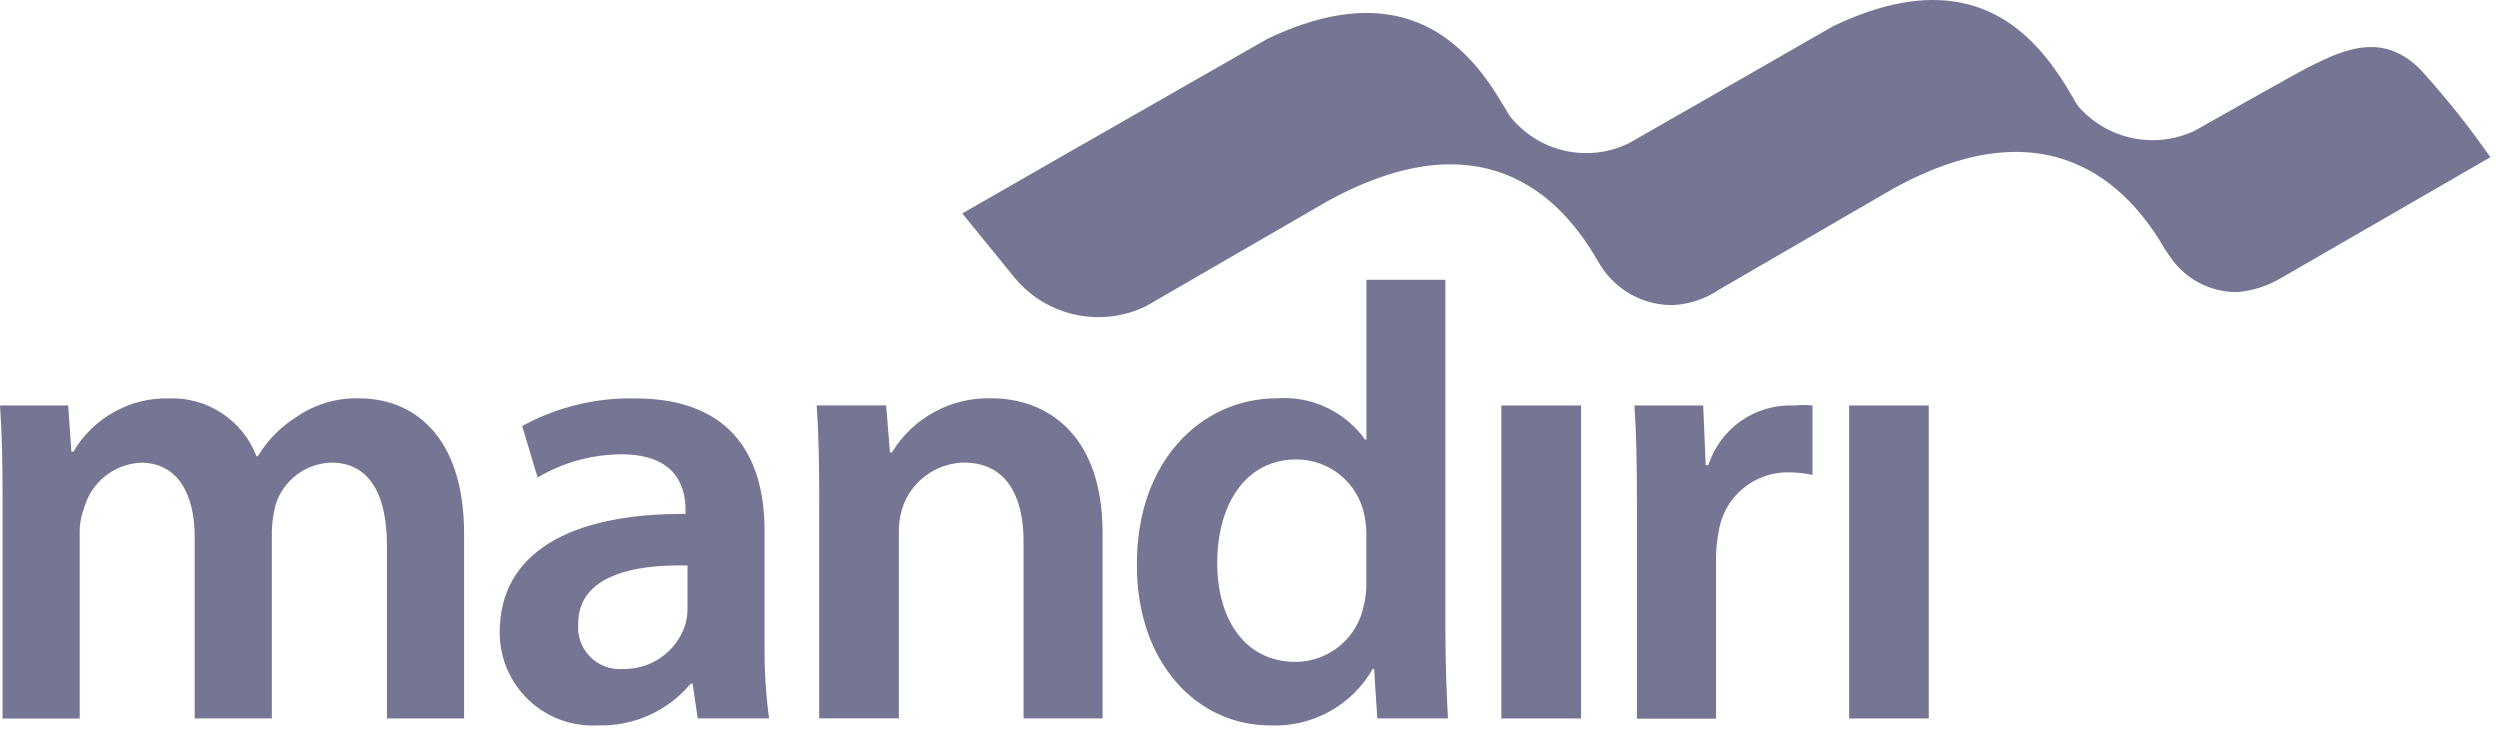
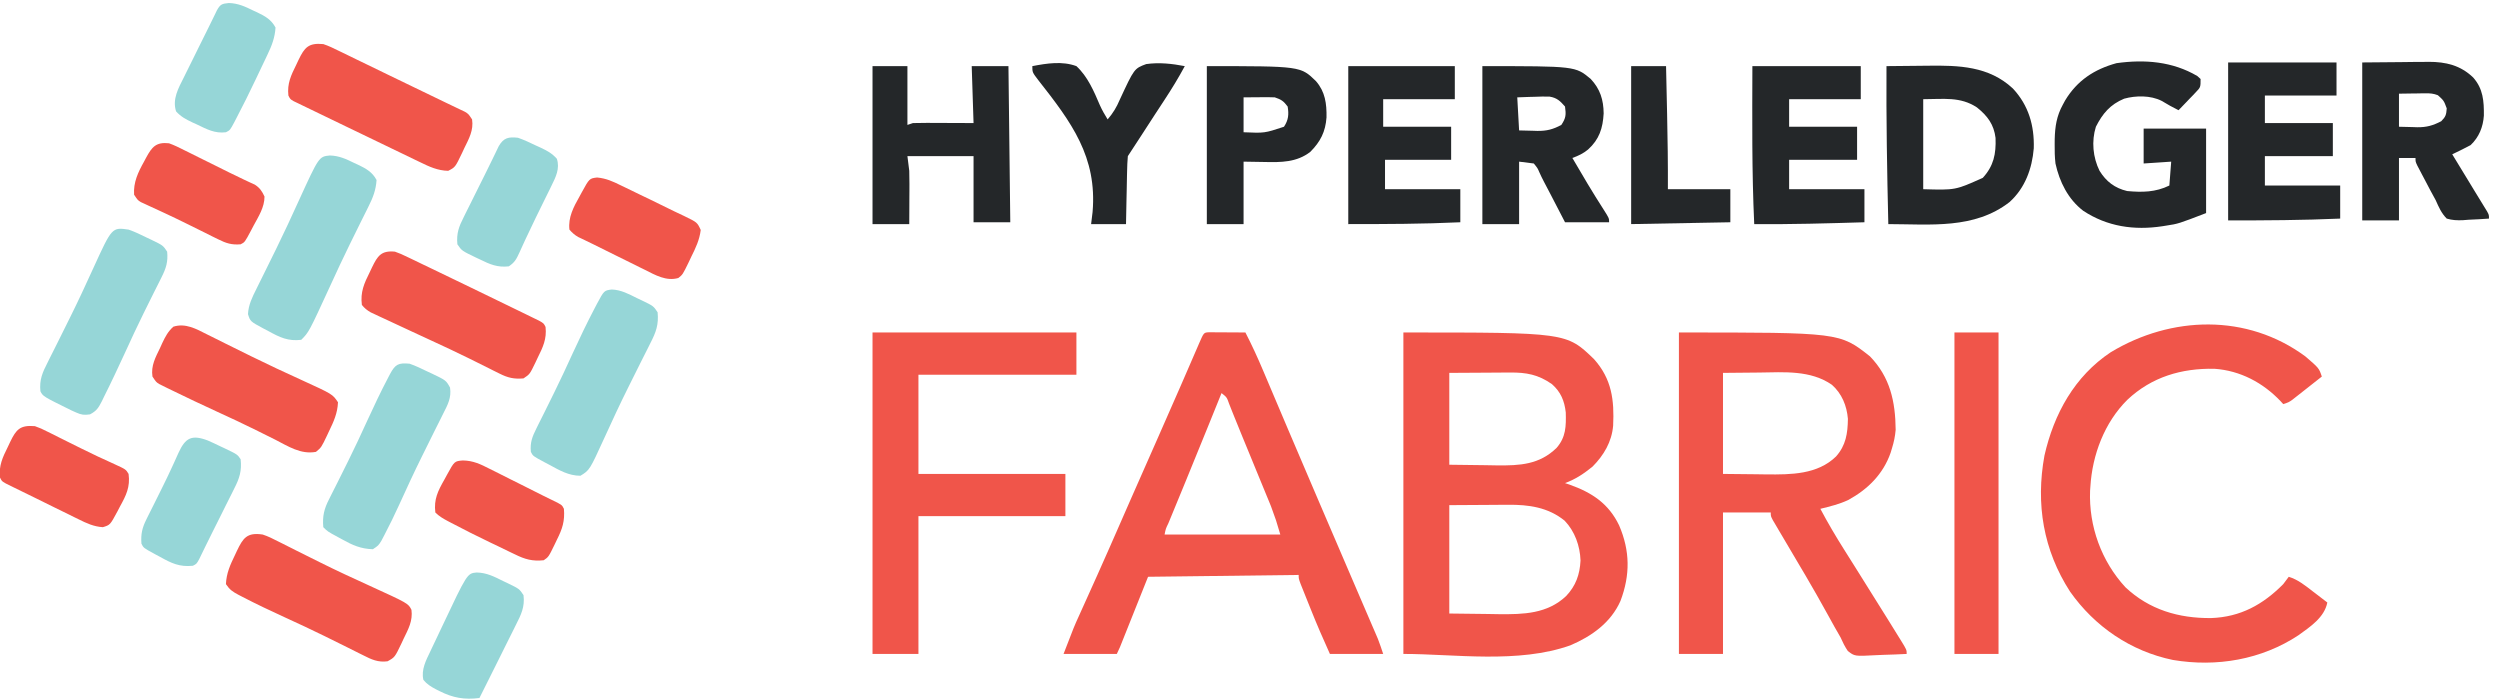
- <svg xmlns="http://www.w3.org/2000/svg" width="108" height="32" viewBox="0 0 108 32" fill="none">
-   <path d="M0.111 21.541C0.111 19.984 0.084 18.681 0 17.516H2.945L3.085 19.516H3.167C3.591 18.794 4.201 18.199 4.934 17.793C5.667 17.387 6.495 17.185 7.332 17.209C8.139 17.187 8.933 17.415 9.604 17.863C10.276 18.311 10.792 18.956 11.081 19.709H11.138C11.552 19.022 12.122 18.442 12.802 18.016C13.599 17.461 14.553 17.178 15.524 17.209C17.774 17.209 20.049 18.736 20.049 23.07V31.037H16.716V23.567C16.716 21.319 15.938 19.984 14.3 19.984C13.765 20.003 13.248 20.186 12.821 20.509C12.393 20.831 12.075 21.278 11.911 21.788C11.811 22.159 11.755 22.54 11.744 22.924V31.034H8.411V23.205C8.411 21.321 7.665 19.988 6.081 19.988C5.522 20.015 4.985 20.218 4.546 20.566C4.108 20.915 3.79 21.392 3.637 21.931C3.502 22.285 3.436 22.662 3.443 23.041V31.041H0.111V21.541ZM33.031 27.788C33.015 28.874 33.079 29.96 33.224 31.036H30.141L29.92 29.536H29.836C29.349 30.119 28.736 30.584 28.043 30.896C27.35 31.208 26.596 31.358 25.836 31.336C25.288 31.368 24.74 31.288 24.225 31.1C23.71 30.912 23.238 30.62 22.84 30.243C22.442 29.866 22.125 29.411 21.91 28.907C21.694 28.403 21.584 27.86 21.587 27.311C21.587 23.893 24.611 22.174 29.612 22.201V21.988C29.612 21.098 29.25 19.627 26.861 19.627C25.581 19.63 24.326 19.975 23.224 20.627L22.558 18.405C24.054 17.585 25.739 17.174 27.444 17.211C31.777 17.211 33.028 19.963 33.028 22.903V27.788H33.031ZM29.698 24.429C27.281 24.372 24.978 24.9 24.978 26.955C24.956 27.216 24.991 27.479 25.081 27.725C25.171 27.971 25.314 28.194 25.499 28.379C25.684 28.564 25.907 28.707 26.153 28.797C26.399 28.887 26.662 28.922 26.923 28.9C27.507 28.91 28.079 28.736 28.558 28.401C29.037 28.067 29.398 27.59 29.589 27.038C29.664 26.795 29.701 26.543 29.7 26.289V24.431L29.698 24.429ZM35.39 21.538C35.39 19.981 35.362 18.678 35.281 17.513H38.281L38.447 19.543H38.531C38.978 18.809 39.611 18.206 40.366 17.796C41.121 17.385 41.972 17.182 42.831 17.206C45.192 17.206 47.631 18.733 47.631 23.012V31.034H44.218V23.403C44.218 21.46 43.495 19.983 41.635 19.983C41.038 19.997 40.459 20.197 39.981 20.556C39.504 20.914 39.15 21.413 38.969 21.983C38.864 22.341 38.817 22.715 38.831 23.088V31.031H35.388V21.541L35.39 21.538ZM62.441 12.083V27.234C62.441 28.622 62.498 30.125 62.552 31.034H59.5L59.36 28.898H59.303C58.861 29.67 58.215 30.305 57.437 30.736C56.659 31.166 55.778 31.375 54.889 31.34C51.667 31.34 49.114 28.592 49.114 24.429C49.084 19.902 51.914 17.206 55.167 17.206C55.901 17.153 56.635 17.289 57.301 17.601C57.967 17.913 58.542 18.39 58.971 18.988H59.029V12.088H62.442L62.441 12.083ZM59.028 23.152C59.028 22.854 59 22.556 58.944 22.263C58.81 21.581 58.443 20.968 57.906 20.527C57.369 20.086 56.696 19.846 56.001 19.848C53.808 19.848 52.584 21.793 52.584 24.319C52.584 26.788 53.807 28.594 55.974 28.594C56.667 28.59 57.337 28.348 57.872 27.907C58.407 27.467 58.774 26.856 58.911 26.177C58.994 25.85 59.032 25.514 59.025 25.177V23.152H59.028ZM64.857 31.038V17.515H68.303V31.038H64.857ZM70.716 21.876C70.716 20.044 70.69 18.737 70.607 17.517H73.578L73.687 20.097H73.8C74.049 19.321 74.546 18.648 75.214 18.182C75.883 17.716 76.686 17.482 77.5 17.517C77.766 17.489 78.034 17.489 78.3 17.517V20.517C77.972 20.444 77.636 20.407 77.3 20.406C76.563 20.387 75.844 20.64 75.28 21.116C74.717 21.591 74.348 22.258 74.243 22.988C74.176 23.337 74.139 23.691 74.133 24.046V31.046H70.716V21.876ZM79.882 31.038V17.515H83.323V31.038H79.882Z" fill="#757693" />
-   <path d="M104.757 3.214C103.057 1.269 101.24 2.15 99.799 2.865C99.193 3.165 94.82 5.643 94.82 5.643C93.991 6.037 93.057 6.153 92.157 5.973C91.257 5.792 90.439 5.326 89.826 4.643C89.756 4.557 89.693 4.466 89.637 4.37L89.466 4.07C89.178 3.571 88.857 3.092 88.507 2.635C88.294 2.358 88.064 2.095 87.817 1.847C86.178 0.192 83.558 -0.967 79.179 1.137C77.106 2.337 70.352 6.197 70.352 6.197C69.495 6.61 68.522 6.72 67.594 6.51C66.666 6.299 65.837 5.779 65.242 5.036C65.214 5.001 65.189 4.963 65.168 4.923L65.085 4.782L64.657 4.082C64.464 3.775 64.257 3.478 64.036 3.191C63.821 2.916 63.59 2.653 63.345 2.405C61.717 0.759 59.111 -0.395 54.77 1.668C52.145 3.168 46.04 6.657 46.04 6.657L41.57 9.22L43.882 12.059C44.559 12.849 45.479 13.392 46.498 13.603C47.517 13.814 48.577 13.681 49.512 13.225C49.512 13.225 57.319 8.704 57.35 8.69C64.025 5.027 67.318 8.527 68.775 10.86C68.826 10.933 68.866 11.012 68.912 11.083C68.931 11.111 68.942 11.137 68.958 11.165L69.122 11.435C69.453 11.976 69.919 12.421 70.474 12.727C71.029 13.033 71.654 13.189 72.288 13.18C72.989 13.141 73.667 12.913 74.25 12.521L81.804 8.139L81.82 8.132C88.579 4.424 91.928 8.153 93.359 10.486C93.47 10.685 93.592 10.876 93.726 11.06C94.045 11.544 94.48 11.94 94.991 12.212C95.502 12.484 96.073 12.624 96.652 12.619C97.314 12.562 97.956 12.357 98.528 12.019L107.584 6.792C106.715 5.544 105.771 4.351 104.757 3.218V3.214Z" fill="#757693" />
+ <svg xmlns="http://www.w3.org/2000/svg" version="1.1" width="1361" height="380">
+   <path d="M0 0 C88.762 0 88.762 0 103.805 14.535 C113.469 25.386 114.863 36.8 114.191 50.767 C113.442 59.527 109.117 66.848 103 73 C98.313 76.83 93.694 79.903 88 82 C88.834 82.28 89.668 82.559 90.527 82.848 C102.679 87.177 111.75 93.154 117.441 105 C123.412 118.88 123.544 131.971 118.191 146.141 C112.952 157.971 102.539 165.353 90.918 170.316 C62.447 180.428 27.717 175 0 175 C0 117.25 0 59.5 0 0 Z M25 22 C25 38.5 25 55 25 72 C31.538 72.082 38.076 72.165 44.812 72.25 C47.873 72.305 47.873 72.305 50.995 72.36 C63.383 72.49 74.057 71.948 83.406 62.828 C88.508 56.976 88.603 51.058 88.402 43.512 C87.679 37.195 85.689 32.373 80.875 28.125 C73.452 22.909 66.912 21.703 58.008 21.805 C57.169 21.807 56.329 21.809 55.465 21.811 C52.351 21.821 49.238 21.849 46.125 21.875 C39.154 21.916 32.182 21.957 25 22 Z M25 94 C25 113.47 25 132.94 25 153 C31.827 153.083 38.654 153.165 45.688 153.25 C48.877 153.305 48.877 153.305 52.132 153.36 C65.363 153.491 78.38 153.151 88.578 143.508 C93.888 137.915 96.061 131.783 96.438 124.125 C96.153 116.163 93.362 108.313 87.824 102.496 C78.883 95.163 68.116 93.672 56.934 93.805 C56.117 93.807 55.3 93.809 54.459 93.811 C51.452 93.821 48.445 93.849 45.438 93.875 C38.693 93.916 31.949 93.957 25 94 Z " fill="#F0554A" transform="translate(764,181)" />
+   <path d="M0 0 C87.545 0 87.545 0 104 13 C114.969 24.315 117.863 37.621 118 53 C117.704 56.497 117.045 59.654 116 63 C115.754 63.817 115.508 64.635 115.254 65.477 C111.205 77.102 102.838 85.396 92.188 91.188 C87.343 93.498 82.189 94.713 77 96 C81.029 103.589 85.345 110.927 89.938 118.188 C91.264 120.298 92.591 122.409 93.918 124.52 C94.593 125.59 95.267 126.661 95.962 127.764 C101.669 136.826 107.339 145.91 113 155 C113.569 155.913 114.138 156.825 114.724 157.766 C116.3 160.299 117.87 162.836 119.438 165.375 C119.904 166.124 120.371 166.874 120.853 167.646 C124 172.769 124 172.769 124 175 C119.838 175.224 115.679 175.386 111.512 175.494 C110.098 175.539 108.683 175.601 107.27 175.679 C95.66 176.305 95.66 176.305 91.938 173.378 C90.315 171.001 89.17 168.629 88 166 C86.914 164.076 85.814 162.16 84.703 160.25 C83.549 158.168 82.398 156.085 81.25 154 C77.235 146.771 73.215 139.552 69 132.438 C68.621 131.797 68.242 131.156 67.851 130.496 C67.041 129.128 66.23 127.761 65.419 126.394 C62.393 121.29 59.381 116.178 56.375 111.062 C55.746 110 55.117 108.938 54.469 107.844 C53.889 106.855 53.309 105.866 52.711 104.848 C52.188 103.961 51.665 103.074 51.126 102.16 C50 100 50 100 50 98 C41.42 98 32.84 98 24 98 C24 123.41 24 148.82 24 175 C16.08 175 8.16 175 0 175 C0 117.25 0 59.5 0 0 Z M24 22 C24 40.15 24 58.3 24 77 C29.981 77.062 35.962 77.124 42.125 77.188 C43.981 77.215 45.838 77.242 47.75 77.27 C61.011 77.384 75.428 77.351 85.52 67.52 C90.944 61.438 91.891 54.895 92 47 C91.379 39.835 88.748 33.348 83.316 28.496 C71.706 20.41 57.192 21.632 43.75 21.812 C37.233 21.874 30.715 21.936 24 22 Z " fill="#F0554A" transform="translate(914,181)" />
+   <path d="M0 0 C0.916 0.005 1.833 0.01 2.777 0.016 C3.766 0.019 4.756 0.022 5.775 0.026 C6.816 0.034 7.857 0.042 8.929 0.051 C10.497 0.058 10.497 0.058 12.095 0.065 C14.686 0.077 17.276 0.094 19.867 0.114 C23.38 6.944 26.56 13.857 29.543 20.934 C29.981 21.965 30.419 22.997 30.87 24.06 C31.815 26.286 32.758 28.514 33.7 30.741 C35.998 36.174 38.305 41.602 40.61 47.031 C41.415 48.927 42.22 50.823 43.024 52.719 C48.154 64.804 53.321 76.873 58.496 88.939 C59.989 92.42 61.482 95.901 62.974 99.383 C67.464 109.857 71.959 120.33 76.462 130.798 C78.424 135.361 80.384 139.924 82.344 144.487 C83.267 146.634 84.191 148.78 85.116 150.926 C86.386 153.876 87.654 156.827 88.922 159.778 C89.294 160.64 89.667 161.503 90.051 162.392 C90.395 163.195 90.739 163.997 91.093 164.823 C91.537 165.855 91.537 165.855 91.991 166.909 C93.061 169.602 93.95 172.364 94.867 175.114 C85.297 175.114 75.727 175.114 65.867 175.114 C62.171 166.981 58.667 158.863 55.363 150.576 C54.542 148.521 53.716 146.469 52.888 144.416 C52.364 143.106 51.84 141.795 51.316 140.485 C50.61 138.72 50.61 138.72 49.889 136.92 C48.867 134.114 48.867 134.114 48.867 132.114 C21.807 132.444 -5.253 132.774 -33.133 133.114 C-38.355 146.187 -38.355 146.187 -43.574 159.261 C-44.228 160.897 -44.882 162.533 -45.535 164.168 C-45.876 165.022 -46.216 165.875 -46.567 166.754 C-46.891 167.566 -47.216 168.378 -47.551 169.215 C-47.833 169.921 -48.115 170.627 -48.405 171.354 C-48.933 172.629 -49.516 173.88 -50.133 175.114 C-59.703 175.114 -69.273 175.114 -79.133 175.114 C-73.399 160.205 -73.399 160.205 -70.559 153.973 C-70.238 153.26 -69.917 152.547 -69.586 151.813 C-68.899 150.288 -68.211 148.764 -67.522 147.241 C-65.627 143.055 -63.746 138.864 -61.864 134.672 C-61.472 133.802 -61.081 132.931 -60.678 132.035 C-56.484 122.689 -52.367 113.31 -48.258 103.926 C-46.752 100.487 -45.245 97.048 -43.739 93.61 C-43.362 92.75 -42.986 91.891 -42.598 91.006 C-37.888 80.263 -33.135 69.54 -28.387 58.814 C-23.959 48.812 -19.552 38.801 -15.192 28.77 C-14.596 27.399 -14.596 27.399 -13.988 26.001 C-12.088 21.629 -10.191 17.256 -8.299 12.881 C-7.626 11.331 -6.954 9.781 -6.281 8.231 C-5.975 7.519 -5.669 6.808 -5.353 6.075 C-2.777 0.148 -2.777 0.148 0 0 Z M6.867 33.114 C6.496 34.03 6.126 34.947 5.744 35.891 C3.953 40.32 2.16 44.748 0.367 49.176 C-0.127 50.396 -0.127 50.396 -0.631 51.641 C-4.628 61.51 -8.642 71.372 -12.692 81.219 C-13.06 82.115 -13.429 83.012 -13.808 83.935 C-15.604 88.302 -17.402 92.667 -19.203 97.032 C-19.856 98.616 -20.508 100.201 -21.16 101.785 C-21.463 102.516 -21.765 103.247 -22.077 103.999 C-23.51 106.963 -23.51 106.963 -24.133 110.114 C-3.343 110.114 17.447 110.114 38.867 110.114 C36.574 102.293 36.574 102.293 33.802 94.75 C33.235 93.362 33.235 93.362 32.657 91.946 C32.257 90.979 31.857 90.012 31.445 89.016 C31.022 87.983 30.599 86.95 30.163 85.885 C28.819 82.605 27.468 79.328 26.117 76.051 C25.226 73.88 24.335 71.709 23.445 69.537 C21.723 65.338 19.995 61.141 18.263 56.945 C16.735 53.238 15.225 49.525 13.736 45.802 C13.415 45.003 13.093 44.204 12.762 43.381 C12.172 41.915 11.588 40.447 11.01 38.976 C9.744 35.369 9.744 35.369 6.867 33.114 Z " fill="#F0554A" transform="translate(658.1331,180.8865)" />
+   <path d="M0 0 C7.472 6.416 7.472 6.416 9 11 C6.068 13.319 3.128 15.629 0.188 17.938 C-1.063 18.927 -1.063 18.927 -2.338 19.936 C-3.14 20.564 -3.943 21.192 -4.77 21.84 C-5.508 22.421 -6.246 23.002 -7.007 23.601 C-9 25 -9 25 -12 26 C-12.692 25.238 -12.692 25.238 -13.398 24.461 C-22.973 14.357 -35.421 7.728 -49.461 6.762 C-67.325 6.423 -83.569 11.157 -96.837 23.619 C-109.329 36.001 -115.972 53.619 -117 71 C-117.053 71.719 -117.106 72.439 -117.16 73.18 C-117.906 92.439 -111.002 111.533 -97.938 125.688 C-84.957 137.943 -68.849 142.643 -51.287 142.475 C-35.303 141.916 -23.086 135.186 -12 124 C-10.97 122.689 -9.958 121.363 -9 120 C-3.81 121.617 0.068 124.855 4.312 128.125 C5.053 128.688 5.794 129.252 6.557 129.832 C8.375 131.216 10.189 132.606 12 134 C10.389 142.162 2.693 147.186 -3.664 151.793 C-23.823 165.13 -48.277 169.292 -72.066 165.281 C-94.958 160.547 -114.614 147.173 -128.062 128.07 C-142.633 105.497 -146.82 80.344 -142 54 C-136.83 31.281 -125.629 10.881 -105.914 -2.242 C-72.888 -22.164 -31.728 -23.369 0 0 Z " fill="#F0554A" transform="translate(1255,194)" />
+   <path d="M0 0 C36.63 0 73.26 0 111 0 C111 7.59 111 15.18 111 23 C82.62 23 54.24 23 25 23 C25 40.82 25 58.64 25 77 C51.4 77 77.8 77 105 77 C105 84.59 105 92.18 105 100 C78.6 100 52.2 100 25 100 C25 124.75 25 149.5 25 175 C16.75 175 8.5 175 0 175 C0 117.25 0 59.5 0 0 Z " fill="#F0554A" transform="translate(475,181)" />
+   <path d="M0 0 C0.874 0.791 0.874 0.791 1.766 1.598 C1.766 6.098 1.766 6.098 -0.859 8.832 C-1.401 9.406 -1.942 9.979 -2.5 10.57 C-3.072 11.157 -3.645 11.743 -4.234 12.348 C-4.807 12.95 -5.379 13.552 -5.969 14.172 C-7.382 15.656 -8.807 17.128 -10.234 18.598 C-13.409 17.045 -16.428 15.322 -19.453 13.5 C-25.469 10.453 -33.468 10.56 -39.844 12.316 C-47.45 15.481 -51.566 20.392 -55.234 27.598 C-57.692 35.422 -56.875 44.303 -53.234 51.598 C-49.624 57.441 -44.935 61.003 -38.234 62.598 C-30.011 63.376 -22.713 63.261 -15.234 59.598 C-14.904 55.308 -14.574 51.018 -14.234 46.598 C-19.184 46.928 -24.134 47.258 -29.234 47.598 C-29.234 41.328 -29.234 35.058 -29.234 28.598 C-18.014 28.598 -6.794 28.598 4.766 28.598 C4.766 43.778 4.766 58.958 4.766 74.598 C-10.368 80.418 -10.368 80.418 -16.859 81.41 C-17.942 81.584 -17.942 81.584 -19.046 81.762 C-34.372 84.088 -49.049 81.987 -62.156 73.328 C-70.382 67.013 -75.061 57.549 -77.234 47.598 C-77.637 44.105 -77.713 40.674 -77.672 37.16 C-77.664 36.241 -77.657 35.321 -77.649 34.374 C-77.482 27.492 -76.595 21.701 -73.234 15.598 C-72.81 14.815 -72.386 14.033 -71.949 13.227 C-65.389 2.391 -56.11 -3.687 -44.004 -7.016 C-28.625 -9.163 -13.487 -7.952 0 0 Z " fill="#242729" transform="translate(1196.234,41.40234)" />
+   <path d="M0 0 C5.601 -0.075 11.202 -0.129 16.803 -0.165 C18.703 -0.18 20.603 -0.2 22.502 -0.226 C39.398 -0.453 55.753 -0.012 68.812 12.188 C77.351 21.314 80.558 32.375 80.184 44.758 C79.278 55.821 75.414 66.426 67 74 C47.833 88.904 23.943 86.058 1 86 C0.308 57.329 -0.167 28.68 0 0 Z M20 18 C20 34.17 20 50.34 20 67 C37.508 67.525 37.508 67.525 52.438 60.812 C58.38 54.29 59.7 47.814 59.375 39.082 C58.48 31.73 54.956 27.055 49.238 22.477 C40.14 16.475 31.007 18 20 18 Z " fill="#242729" transform="translate(1027,36)" />
+   <path d="M0 0 C7.92 0 15.84 0 24 0 C24 57.75 24 115.5 24 175 C16.08 175 8.16 175 0 175 C0 117.25 0 59.5 0 0 Z " fill="#F0554A" transform="translate(1064,181)" />
+   <path d="M0 0 C7.054 -0.062 14.107 -0.124 21.375 -0.188 C23.581 -0.215 25.787 -0.242 28.06 -0.27 C29.84 -0.279 31.619 -0.287 33.398 -0.293 C34.297 -0.308 35.196 -0.324 36.122 -0.339 C45.582 -0.343 53.447 1.544 60.375 8.164 C65.849 14.348 66.296 21.067 66.219 28.957 C65.77 35.196 63.591 40.645 59 45 C57.304 45.923 55.584 46.801 53.848 47.645 C52.942 48.088 52.035 48.531 51.102 48.988 C50.408 49.322 49.715 49.656 49 50 C49.393 50.644 49.785 51.289 50.19 51.953 C52.002 54.927 53.813 57.901 55.625 60.875 C56.242 61.888 56.86 62.901 57.496 63.945 C58.73 65.971 59.962 67.998 61.192 70.026 C62.389 71.994 63.591 73.959 64.8 75.919 C65.348 76.815 65.896 77.71 66.461 78.633 C66.951 79.428 67.442 80.224 67.947 81.043 C69 83 69 83 69 85 C65.293 85.292 61.59 85.468 57.875 85.625 C56.828 85.709 55.782 85.793 54.703 85.879 C51.539 85.979 49.038 85.904 46 85 C43.099 82.085 41.658 78.725 40 75 C39.014 73.161 38.016 71.327 37.008 69.5 C36.044 67.668 35.083 65.835 34.125 64 C33.627 63.06 33.13 62.121 32.617 61.152 C32.148 60.256 31.679 59.361 31.195 58.438 C30.773 57.632 30.35 56.826 29.915 55.996 C29 54 29 54 29 52 C26.03 52 23.06 52 20 52 C20 63.22 20 74.44 20 86 C13.4 86 6.8 86 0 86 C0 57.62 0 29.24 0 0 Z M20 17 C20 22.94 20 28.88 20 35 C22.496 35.062 24.991 35.124 27.562 35.188 C28.334 35.215 29.106 35.242 29.901 35.27 C35.007 35.331 38.462 34.363 43 32 C45.45 29.55 45.766 28.434 46 25 C44.438 20.766 44.438 20.766 41.171 17.836 C38.764 16.909 37.025 16.77 34.453 16.805 C33.609 16.811 32.764 16.818 31.895 16.824 C30.585 16.849 30.585 16.849 29.25 16.875 C27.918 16.889 27.918 16.889 26.559 16.902 C24.372 16.926 22.186 16.962 20 17 Z " fill="#242729" transform="translate(1286,34)" />
+   <path d="M0 0 C50.639 0 50.639 0 59 7 C64.132 12.475 65.946 18.306 66.031 25.738 C65.585 33.811 63.639 39.881 57.562 45.375 C54.896 47.59 52.25 48.807 49 50 C54.49 59.438 60.038 68.815 65.951 77.996 C69 82.787 69 82.787 69 85 C61.08 85 53.16 85 45 85 C44.108 83.277 43.216 81.553 42.297 79.777 C41.115 77.497 39.932 75.217 38.75 72.938 C37.87 71.237 37.87 71.237 36.973 69.502 C35.831 67.302 34.68 65.107 33.518 62.917 C32.619 61.191 31.754 59.445 30.967 57.665 C30.047 55.513 30.047 55.513 28 53 C25.36 52.67 22.72 52.34 20 52 C20 63.22 20 74.44 20 86 C13.4 86 6.8 86 0 86 C0 57.62 0 29.24 0 0 Z M19 17 C19.33 22.94 19.66 28.88 20 35 C22.496 35.062 24.991 35.124 27.562 35.188 C28.334 35.215 29.106 35.242 29.901 35.27 C35.001 35.331 38.496 34.437 43 32 C45.51 28.235 45.615 26.457 45 22 C42.338 18.976 40.642 17.276 36.632 16.602 C33.946 16.508 31.309 16.563 28.625 16.688 C27.235 16.721 27.235 16.721 25.816 16.756 C23.544 16.814 21.272 16.904 19 17 Z " fill="#242729" transform="translate(807,36)" />
+   <path d="M0 0 C6.27 0 12.54 0 19 0 C19 10.56 19 21.12 19 32 C19.99 31.67 20.98 31.34 22 31 C24.514 30.915 26.999 30.884 29.512 30.902 C30.24 30.904 30.968 30.905 31.718 30.907 C34.042 30.912 36.364 30.925 38.688 30.938 C40.264 30.943 41.84 30.947 43.416 30.951 C47.277 30.961 51.139 30.981 55 31 C54.67 20.77 54.34 10.54 54 0 C60.6 0 67.2 0 74 0 C74.33 28.05 74.66 56.1 75 85 C68.4 85 61.8 85 55 85 C55 73.12 55 61.24 55 49 C43.12 49 31.24 49 19 49 C19.33 51.64 19.66 54.28 20 57 C20.075 59.374 20.108 61.75 20.098 64.125 C20.094 65.408 20.091 66.69 20.088 68.012 C20.08 69.328 20.071 70.644 20.062 72 C20.057 73.361 20.053 74.721 20.049 76.082 C20.037 79.388 20.019 82.694 20 86 C13.4 86 6.8 86 0 86 C0 57.62 0 29.24 0 0 Z " fill="#242729" transform="translate(475,36)" />
+   <path d="M0 0 C19.47 0 38.94 0 59 0 C59 5.94 59 11.88 59 18 C46.13 18 33.26 18 20 18 C20 22.95 20 27.9 20 33 C32.21 33 44.42 33 57 33 C57 38.94 57 44.88 57 51 C44.79 51 32.58 51 20 51 C20 56.28 20 61.56 20 67 C33.53 67 47.06 67 61 67 C61 72.94 61 78.88 61 85 C40.636 85.897 20.409 86 0 86 C0 57.62 0 29.24 0 0 Z " fill="#242729" transform="translate(1213,34)" />
+   <path d="M0 0 C19.47 0 38.94 0 59 0 C59 5.94 59 11.88 59 18 C46.13 18 33.26 18 20 18 C20 22.95 20 27.9 20 33 C32.21 33 44.42 33 57 33 C57 38.94 57 44.88 57 51 C44.79 51 32.58 51 20 51 C20 56.28 20 61.56 20 67 C33.53 67 47.06 67 61 67 C61 72.94 61 78.88 61 85 C40.996 85.601 21.015 86.189 1 86 C-0.334 57.336 -0.07 28.691 0 0 Z " fill="#242729" transform="translate(954,36)" />
+   <path d="M0 0 C19.14 0 38.28 0 58 0 C58 5.94 58 11.88 58 18 C45.13 18 32.26 18 19 18 C19 22.95 19 27.9 19 33 C31.21 33 43.42 33 56 33 C56 38.94 56 44.88 56 51 C44.12 51 32.24 51 20 51 C20 56.28 20 61.56 20 67 C33.53 67 47.06 67 61 67 C61 72.94 61 78.88 61 85 C40.633 85.946 20.419 86 0 86 C0 57.62 0 29.24 0 0 Z " fill="#242729" transform="translate(734,36)" />
+   <path d="M0 0 C3.347 1.181 6.501 2.694 9.688 4.25 C10.542 4.646 11.396 5.041 12.275 5.449 C19.817 9.063 19.817 9.063 22 13 C22.842 18.511 20.736 22.362 18.301 27.133 C17.721 28.305 17.721 28.305 17.129 29.502 C15.867 32.048 14.59 34.586 13.312 37.125 C11.559 40.654 9.813 44.186 8.066 47.719 C7.631 48.597 7.196 49.475 6.747 50.379 C2.414 59.134 -1.692 67.983 -5.725 76.879 C-8.237 82.377 -10.858 87.8 -13.672 93.148 C-14.235 94.22 -14.798 95.292 -15.378 96.396 C-17 99 -17 99 -20 101 C-26.581 100.823 -31.198 98.744 -36.875 95.562 C-37.633 95.155 -38.391 94.747 -39.172 94.326 C-44.675 91.325 -44.675 91.325 -47 89 C-47.54 82.989 -46.528 78.909 -43.738 73.547 C-43.225 72.512 -43.225 72.512 -42.701 71.457 C-41.586 69.214 -40.449 66.982 -39.312 64.75 C-38.136 62.397 -36.966 60.041 -35.796 57.685 C-35.006 56.096 -34.215 54.507 -33.422 52.919 C-29.793 45.64 -26.379 38.273 -23 30.875 C-19.426 23.104 -15.791 15.386 -11.812 7.812 C-11.268 6.769 -11.268 6.769 -10.713 5.705 C-7.812 0.305 -6.145 -0.579 0 0 Z " fill="#96D6D7" transform="translate(223,198)" />
+   <path d="M0 0 C2.93 0.955 5.595 2.284 8.328 3.699 C9.497 4.279 9.497 4.279 10.689 4.871 C13.216 6.129 15.733 7.408 18.25 8.688 C20.88 10.002 23.513 11.311 26.146 12.62 C27.908 13.496 29.67 14.374 31.431 15.253 C40.16 19.606 48.996 23.699 57.88 27.725 C79.245 37.49 79.245 37.49 81 41 C81.782 47.004 79.312 51.439 76.75 56.688 C76.354 57.542 75.959 58.396 75.551 59.275 C71.937 66.817 71.937 66.817 68 69 C62.882 69.716 59.201 68.021 54.742 65.738 C54.05 65.396 53.357 65.054 52.643 64.701 C50.382 63.582 48.129 62.447 45.875 61.312 C42.711 59.741 39.543 58.177 36.375 56.613 C35.185 56.023 35.185 56.023 33.97 55.422 C26.667 51.81 19.284 48.388 11.875 45 C4.132 41.435 -3.569 37.823 -11.125 33.875 C-11.812 33.521 -12.499 33.166 -13.208 32.801 C-16.377 31.106 -17.965 30.052 -20 27 C-19.75 21.098 -17.663 16.462 -15.125 11.25 C-14.773 10.496 -14.421 9.742 -14.059 8.965 C-10.683 1.9 -8.528 -1.291 0 0 Z " fill="#F0554A" transform="translate(143,291)" />
+   <path d="M0 0 C3.406 1.174 6.588 2.714 9.812 4.312 C11.099 4.919 11.099 4.919 12.412 5.537 C18.729 8.594 18.729 8.594 21 12 C21.535 17.525 20.429 21.005 17.957 25.918 C17.637 26.565 17.317 27.211 16.988 27.877 C15.941 29.987 14.877 32.087 13.812 34.188 C12.706 36.409 11.604 38.633 10.504 40.857 C9.757 42.365 9.009 43.873 8.259 45.381 C4.735 52.481 1.421 59.666 -1.875 66.875 C-5.634 75.005 -9.408 83.125 -13.438 91.125 C-13.814 91.907 -14.191 92.69 -14.58 93.496 C-16.413 97.044 -17.387 98.677 -21 100.582 C-24.219 101.031 -25.629 100.873 -28.562 99.562 C-29.408 99.185 -30.254 98.807 -31.125 98.418 C-46.61 90.781 -46.61 90.781 -48 88 C-48.626 81.716 -46.869 77.761 -44.082 72.332 C-43.673 71.507 -43.264 70.682 -42.843 69.832 C-41.511 67.153 -40.162 64.483 -38.812 61.812 C-36.967 58.111 -35.131 54.405 -33.293 50.699 C-32.608 49.324 -32.608 49.324 -31.91 47.92 C-27.466 38.978 -23.262 29.936 -19.136 20.843 C-9.02 -1.3 -9.02 -1.3 0 0 Z " fill="#96D6D7" transform="translate(70,125)" />
+   <path d="M0 0 C5.092 0.152 9.315 2.483 13.801 4.707 C15.088 5.313 15.088 5.313 16.4 5.932 C22.717 8.988 22.717 8.988 24.988 12.395 C25.667 19.07 24.106 23.287 21.07 29.16 C20.661 29.984 20.252 30.807 19.831 31.656 C18.501 34.326 17.151 36.985 15.801 39.645 C14.418 42.411 13.041 45.18 11.664 47.95 C10.745 49.798 9.825 51.645 8.902 53.491 C4.418 62.483 0.193 71.58 -3.964 80.728 C-12.01 98.329 -12.01 98.329 -17.012 101.395 C-23.425 101.387 -28.402 98.447 -33.887 95.457 C-34.753 95.001 -35.619 94.546 -36.512 94.076 C-42.874 90.671 -42.874 90.671 -44.012 88.395 C-44.49 83.29 -43.244 80.115 -40.969 75.574 C-40.649 74.926 -40.329 74.278 -39.999 73.61 C-38.951 71.491 -37.888 69.381 -36.824 67.27 C-35.344 64.288 -33.871 61.302 -32.398 58.316 C-32.026 57.565 -31.654 56.814 -31.271 56.04 C-27.756 48.927 -24.435 41.735 -21.137 34.52 C-17.376 26.34 -13.512 18.241 -9.324 10.27 C-8.914 9.487 -8.503 8.705 -8.081 7.899 C-4.146 0.543 -4.146 0.543 0 0 Z " fill="#96D6D7" transform="translate(333.0117,157.6055)" />
+   <path d="M0 0 C3.279 1.215 3.279 1.215 6.863 2.938 C7.849 3.405 7.849 3.405 8.854 3.882 C11.012 4.91 13.162 5.955 15.312 7 C16.822 7.724 18.332 8.446 19.843 9.168 C23.78 11.053 27.711 12.952 31.639 14.857 C34.709 16.343 37.782 17.823 40.855 19.303 C48.959 23.206 57.056 27.122 65.131 31.085 C67.093 32.045 69.059 32.997 71.025 33.949 C72.314 34.579 73.602 35.209 74.891 35.84 C76.041 36.399 77.191 36.959 78.376 37.535 C81 39 81 39 82 41 C82.72 47.534 80.557 52.024 77.688 57.812 C77.283 58.67 76.879 59.528 76.463 60.412 C73.406 66.729 73.406 66.729 70 69 C64.859 69.447 61.534 68.7 56.957 66.395 C55.815 65.83 54.673 65.265 53.496 64.683 C52.897 64.378 52.297 64.074 51.679 63.76 C49.123 62.462 46.552 61.195 43.981 59.926 C42.646 59.266 41.311 58.605 39.978 57.943 C33.209 54.586 26.363 51.409 19.5 48.25 C17.199 47.185 14.898 46.12 12.598 45.055 C11.497 44.545 10.396 44.036 9.262 43.511 C4.149 41.143 -0.962 38.77 -6.062 36.375 C-6.931 35.973 -7.8 35.571 -8.695 35.157 C-9.488 34.783 -10.281 34.409 -11.098 34.023 C-11.784 33.703 -12.469 33.382 -13.176 33.052 C-15.186 31.893 -16.544 30.81 -18 29 C-18.891 22.04 -16.77 17.281 -13.688 11.125 C-13.283 10.272 -12.879 9.418 -12.463 8.539 C-9.442 2.33 -7.498 -0.714 0 0 Z " fill="#F0554A" transform="translate(215,137)" />
+   <path d="M0 0 C4.947 0.131 8.791 1.876 13.172 4.043 C13.913 4.383 14.654 4.722 15.418 5.072 C19.73 7.143 23.097 8.993 25.422 13.355 C25.085 18.722 23.466 22.979 21.062 27.711 C20.551 28.748 20.551 28.748 20.03 29.806 C18.919 32.056 17.795 34.299 16.672 36.543 C15.111 39.696 13.557 42.852 12.004 46.008 C11.419 47.193 11.419 47.193 10.822 48.402 C7.206 55.745 3.767 63.163 0.359 70.605 C-11.403 96.181 -11.403 96.181 -15.578 100.355 C-22.719 101.214 -27.278 99.019 -33.453 95.605 C-34.733 94.94 -34.733 94.94 -36.039 94.262 C-43.353 90.327 -43.353 90.327 -44.578 86.355 C-44.3 81.273 -42.253 77.134 -40 72.66 C-39.455 71.554 -39.455 71.554 -38.9 70.426 C-38.12 68.845 -37.338 67.266 -36.552 65.688 C-34.481 61.53 -32.435 57.36 -30.387 53.191 C-29.976 52.356 -29.565 51.521 -29.141 50.66 C-24.908 42.036 -20.873 33.326 -16.903 24.578 C-5.933 0.589 -5.933 0.589 0 0 Z " fill="#96D6D7" transform="translate(179.5781,84.64453)" />
+   <path d="M0 0 C0.825 0.408 1.65 0.815 2.5 1.235 C5.178 2.56 7.848 3.897 10.52 5.234 C14.219 7.069 17.922 8.896 21.625 10.723 C23 11.403 23 11.403 24.403 12.096 C33.415 16.543 42.516 20.779 51.665 24.937 C68.399 32.584 68.399 32.584 71.332 36.984 C71.082 42.887 68.995 47.522 66.457 52.734 C66.105 53.488 65.753 54.243 65.391 55.02 C62.26 61.571 62.26 61.571 59.332 63.984 C51.05 65.505 44.238 60.95 37.082 57.297 C35.007 56.26 32.93 55.229 30.852 54.199 C29.435 53.496 28.02 52.792 26.605 52.085 C19.683 48.636 12.675 45.394 5.645 42.172 C-2.708 38.316 -11.039 34.423 -19.293 30.359 C-20.123 29.957 -20.952 29.555 -21.807 29.141 C-22.933 28.58 -22.933 28.58 -24.082 28.008 C-24.731 27.687 -25.38 27.367 -26.049 27.037 C-27.668 25.984 -27.668 25.984 -29.668 22.984 C-30.555 17.06 -27.988 12.491 -25.48 7.297 C-25.093 6.443 -24.706 5.589 -24.307 4.709 C-22.625 1.171 -21.225 -1.51 -18.305 -4.16 C-11.717 -6.297 -5.779 -2.928 0 0 Z " fill="#F0554A" transform="translate(112.668,182.0156)" />
+   <path d="M0 0 C2.935 0.968 5.65 2.29 8.414 3.664 C9.614 4.24 9.614 4.24 10.838 4.828 C13.44 6.081 16.032 7.353 18.625 8.625 C20.422 9.495 22.22 10.364 24.018 11.231 C27.635 12.978 31.248 14.733 34.857 16.494 C39.475 18.747 44.102 20.98 48.734 23.203 C60.457 28.834 60.457 28.834 66.108 31.593 C68.044 32.535 69.984 33.465 71.931 34.384 C72.833 34.817 73.735 35.249 74.664 35.695 C75.455 36.069 76.246 36.443 77.061 36.829 C79 38 79 38 81 41 C81.898 46.939 79.285 51.495 76.75 56.688 C76.354 57.542 75.959 58.396 75.551 59.275 C71.831 67.038 71.831 67.038 68 69 C62.214 68.861 57.677 66.733 52.586 64.238 C51.386 63.664 51.386 63.664 50.162 63.079 C47.562 61.832 44.968 60.573 42.375 59.312 C40.578 58.448 38.78 57.583 36.982 56.72 C32.49 54.561 28.003 52.391 23.518 50.218 C19.771 48.405 16.018 46.603 12.266 44.801 C6.47 42.015 0.675 39.229 -5.104 36.411 C-7.055 35.461 -9.009 34.517 -10.966 33.581 C-12.332 32.918 -12.332 32.918 -13.727 32.242 C-14.529 31.857 -15.332 31.471 -16.159 31.074 C-18 30 -18 30 -19 28 C-19.72 21.466 -17.557 16.976 -14.688 11.188 C-14.283 10.33 -13.879 9.472 -13.463 8.588 C-10.183 1.809 -8.069 -0.744 0 0 Z " fill="#F0554A" transform="translate(176,24)" />
+   <path d="M0 0 C51.015 0 51.015 0 59.41 8.172 C64.45 13.967 65.281 20.448 65.152 27.922 C64.582 35.704 61.874 41.126 56.312 46.688 C48.924 52.406 40.402 52.397 31.438 52.188 C27.663 52.126 23.889 52.064 20 52 C20 63.22 20 74.44 20 86 C13.4 86 6.8 86 0 86 C0 57.62 0 29.24 0 0 Z M20 17 C20 23.27 20 29.54 20 36 C31.411 36.497 31.411 36.497 42 33 C44.448 29.328 44.714 26.269 44 22 C41.793 19.031 40.514 18.171 37 17 C35.665 16.92 34.326 16.892 32.988 16.902 C32.305 16.905 31.623 16.907 30.919 16.91 C30.059 16.919 29.199 16.928 28.312 16.938 C25.569 16.958 22.826 16.979 20 17 Z " fill="#242729" transform="translate(657,36)" />
+   <path d="M0 0 C7.882 -1.515 16.315 -2.851 24 0 C30.144 5.676 33.517 13.643 36.755 21.229 C37.985 23.967 39.407 26.46 41 29 C43.934 25.579 45.863 22.405 47.609 18.262 C55.481 1.307 55.481 1.307 62.001 -1.115 C69.066 -2.111 76.025 -1.341 83 0 C79.577 6.37 75.853 12.463 71.875 18.5 C70.73 20.249 69.586 21.997 68.441 23.746 C67.869 24.619 67.297 25.491 66.708 26.39 C64.06 30.437 61.436 34.5 58.812 38.562 C54.266 45.601 54.266 45.601 52 49 C51.759 51.824 51.627 54.559 51.586 57.387 C51.567 58.204 51.547 59.021 51.527 59.863 C51.467 62.471 51.421 65.079 51.375 67.688 C51.337 69.456 51.298 71.225 51.258 72.994 C51.16 77.329 51.081 81.664 51 86 C44.73 86 38.46 86 32 86 C32.264 83.828 32.529 81.656 32.801 79.418 C35.354 49.403 21.321 30.616 3.335 7.744 C0 3.386 0 3.386 0 0 Z " fill="#242729" transform="translate(562,36)" />
+   <path d="M0 0 C2.869 1.016 5.544 2.353 8.258 3.727 C9.042 4.112 9.826 4.497 10.634 4.894 C13.137 6.127 15.631 7.376 18.125 8.625 C19.778 9.442 21.432 10.259 23.086 11.074 C26.28 12.65 29.467 14.239 32.649 15.837 C35.332 17.181 38.025 18.49 40.749 19.749 C41.819 20.252 42.89 20.755 43.992 21.273 C45.355 21.895 45.355 21.895 46.746 22.529 C49.503 24.328 50.597 26.046 52 29 C51.992 34.846 48.771 39.794 46.062 44.812 C45.607 45.683 45.151 46.554 44.682 47.451 C41.266 53.867 41.266 53.867 39 55 C34.156 55.41 31.128 54.44 26.809 52.289 C25.626 51.708 24.443 51.127 23.224 50.529 C21.962 49.894 20.699 49.26 19.438 48.625 C18.143 47.983 16.847 47.343 15.552 46.704 C13.591 45.737 11.631 44.768 9.673 43.796 C5.637 41.793 1.579 39.847 -2.508 37.949 C-3.959 37.274 -3.959 37.274 -5.439 36.585 C-7.233 35.755 -9.029 34.929 -10.828 34.11 C-11.621 33.74 -12.414 33.37 -13.23 32.988 C-13.915 32.674 -14.6 32.36 -15.305 32.036 C-17 31 -17 31 -19 28 C-19.45 21.28 -16.829 15.776 -13.625 10.062 C-13.225 9.309 -12.826 8.556 -12.414 7.779 C-9.277 2.016 -7.07 -0.76 0 0 Z " fill="#F0554A" transform="translate(92,78)" />
+   <path d="M0 0 C4.967 0.468 8.553 2.129 12.987 4.317 C13.839 4.724 14.691 5.132 15.569 5.552 C18.282 6.854 20.986 8.175 23.69 9.497 C25.492 10.362 27.294 11.227 29.097 12.09 C33.333 14.125 37.548 16.2 41.755 18.296 C43.699 19.253 45.655 20.173 47.622 21.082 C54.504 24.429 54.504 24.429 56.421 28.571 C55.735 33.998 53.685 38.323 51.253 43.184 C50.805 44.137 50.357 45.091 49.896 46.073 C46.588 52.867 46.588 52.867 44.215 54.718 C37.668 56.6 31.713 53.125 26.007 50.258 C25.17 49.847 24.333 49.437 23.471 49.013 C20.81 47.704 18.157 46.382 15.503 45.059 C13.724 44.181 11.945 43.304 10.165 42.428 C6.142 40.445 2.12 38.457 -1.89 36.448 C-3.353 35.722 -4.822 35.009 -6.296 34.307 C-7.003 33.967 -7.71 33.627 -8.439 33.277 C-9.065 32.981 -9.69 32.686 -10.335 32.381 C-12.26 31.254 -13.61 30.063 -15.06 28.372 C-15.84 21.768 -12.776 15.996 -9.622 10.434 C-9.214 9.681 -8.806 8.927 -8.386 8.151 C-4.192 0.509 -4.192 0.509 0 0 Z " fill="#F0554A" transform="translate(325.0596,96.62842)" />
+   <path d="M0 0 C5.599 0.073 9.693 2.034 14.602 4.562 C15.919 5.213 15.919 5.213 17.263 5.878 C20.05 7.261 22.824 8.669 25.598 10.077 C27.464 11.008 29.33 11.938 31.198 12.866 C35.405 14.961 39.605 17.07 43.794 19.201 C45.311 19.963 46.834 20.71 48.365 21.443 C53.933 24.122 53.933 24.122 55.035 26.327 C55.594 32.967 54.191 37.251 51.223 43.14 C50.866 43.889 50.51 44.639 50.143 45.411 C46.668 52.546 46.668 52.546 44.035 54.327 C37.882 54.972 33.809 53.817 28.344 51.108 C27.636 50.772 26.928 50.436 26.199 50.09 C23.95 49.017 21.712 47.922 19.473 46.827 C17.999 46.123 16.524 45.42 15.049 44.718 C7.817 41.258 0.658 37.668 -6.429 33.921 C-7.061 33.589 -7.692 33.257 -8.343 32.915 C-10.872 31.561 -12.924 30.368 -14.965 28.327 C-15.858 21.109 -13.535 16.588 -10.027 10.39 C-9.559 9.528 -9.09 8.666 -8.607 7.778 C-4.553 0.376 -4.553 0.376 0 0 Z " fill="#F0554A" transform="translate(251.9646,250.6729)" />
+   <path d="M0 0 C3.371 1.25 3.371 1.25 6.867 3 C7.5 3.312 8.133 3.623 8.785 3.944 C10.822 4.95 12.848 5.975 14.875 7 C16.271 7.694 17.668 8.387 19.065 9.079 C21.138 10.105 23.21 11.133 25.28 12.165 C31.215 15.126 37.212 17.942 43.265 20.652 C49.511 23.519 49.511 23.519 51 26 C51.965 33.11 49.646 37.731 46.25 43.875 C45.807 44.728 45.363 45.582 44.906 46.461 C40.972 53.774 40.972 53.774 37 55 C32.095 54.706 28.091 52.846 23.758 50.684 C23.072 50.349 22.386 50.014 21.679 49.669 C19.491 48.599 17.308 47.519 15.125 46.438 C13.698 45.738 12.271 45.04 10.844 44.342 C7.283 42.598 3.73 40.839 0.178 39.076 C-2.078 37.962 -4.34 36.859 -6.603 35.758 C-8.071 35.038 -9.539 34.318 -11.008 33.598 C-11.696 33.266 -12.385 32.933 -13.094 32.591 C-17.887 30.227 -17.887 30.227 -19 28 C-19.72 21.466 -17.557 16.976 -14.688 11.188 C-14.283 10.33 -13.879 9.472 -13.463 8.588 C-10.171 1.785 -8.081 -0.675 0 0 Z " fill="#F0554A" transform="translate(19,232)" />
+   <path d="M0 0 C4.947 0.131 8.791 1.876 13.172 4.043 C13.913 4.383 14.654 4.722 15.418 5.072 C19.73 7.143 23.097 8.993 25.422 13.355 C25.077 18.754 23.434 23.138 21.105 27.949 C20.771 28.658 20.436 29.368 20.091 30.098 C19.382 31.596 18.668 33.092 17.95 34.586 C16.878 36.817 15.82 39.054 14.764 41.293 C11.318 48.561 7.761 55.766 4.02 62.887 C3.687 63.526 3.355 64.166 3.013 64.825 C0.66 69.236 0.66 69.236 -1.578 70.355 C-7.567 71.126 -12.016 68.703 -17.266 66.168 C-18.547 65.587 -18.547 65.587 -19.854 64.994 C-23.392 63.313 -26.073 61.912 -28.723 58.992 C-30.884 52.329 -27.406 46.276 -24.465 40.422 C-24.054 39.585 -23.643 38.748 -23.22 37.886 C-21.911 35.226 -20.589 32.572 -19.266 29.918 C-18.388 28.139 -17.511 26.36 -16.635 24.58 C-14.652 20.558 -12.664 16.539 -10.659 12.529 C-9.924 11.051 -9.197 9.569 -8.478 8.083 C-8.13 7.367 -7.781 6.651 -7.421 5.914 C-6.96 4.958 -6.96 4.958 -6.49 3.982 C-4.655 0.709 -3.816 0.379 0 0 Z " fill="#96D6D7" transform="translate(124.5781,1.644531)" />
+   <path d="M0 0 C3.346 1.164 6.5 2.649 9.688 4.188 C10.542 4.575 11.396 4.962 12.275 5.361 C15.851 7.061 18.503 8.438 21.145 11.426 C22.925 16.783 20.537 21.435 18.156 26.262 C17.871 26.846 17.586 27.431 17.292 28.033 C16.369 29.921 15.435 31.804 14.5 33.688 C13.54 35.64 12.583 37.594 11.625 39.547 C10.988 40.847 10.35 42.147 9.71 43.447 C7.819 47.298 5.974 51.166 4.176 55.062 C3.77 55.941 3.364 56.819 2.945 57.724 C2.209 59.326 1.478 60.931 0.754 62.54 C-0.862 66.033 -1.728 67.819 -5 70 C-11.16 70.704 -15.313 68.911 -20.688 66.25 C-21.433 65.902 -22.179 65.554 -22.947 65.195 C-30.612 61.503 -30.612 61.503 -33 58 C-33.585 52.053 -32.153 48.296 -29.527 43.152 C-29.167 42.419 -28.806 41.685 -28.434 40.929 C-27.281 38.592 -26.11 36.265 -24.938 33.938 C-24.176 32.402 -23.417 30.867 -22.658 29.33 C-21.17 26.32 -19.67 23.316 -18.16 20.316 C-16.743 17.498 -15.352 14.671 -13.985 11.829 C-13.67 11.181 -13.356 10.534 -13.032 9.867 C-12.186 8.123 -11.348 6.375 -10.51 4.627 C-7.815 -0.063 -5.102 -0.577 0 0 Z " fill="#96D6D7" transform="translate(282,75)" />
+   <path d="M0 0 C6.27 0 12.54 0 19 0 C19.145 6.488 19.287 12.976 19.427 19.464 C19.475 21.662 19.523 23.861 19.573 26.059 C19.878 39.71 20.054 53.345 20 67 C31.22 67 42.44 67 54 67 C54 72.94 54 78.88 54 85 C36.18 85.33 18.36 85.66 0 86 C0 57.62 0 29.24 0 0 Z " fill="#242729" transform="translate(888,36)" />
+   <path d="M0 0 C2.245 0.97 4.444 2.008 6.643 3.079 C7.397 3.431 8.151 3.783 8.928 4.146 C16.125 7.584 16.125 7.584 17.893 10.204 C18.584 16.515 17.278 20.591 14.42 26.149 C13.879 27.248 13.879 27.248 13.327 28.369 C12.176 30.696 11.004 33.013 9.83 35.329 C9.069 36.86 8.309 38.391 7.551 39.923 C6.064 42.921 4.565 45.913 3.056 48.9 C1.63 51.726 0.226 54.56 -1.158 57.406 C-1.477 58.058 -1.796 58.71 -2.124 59.382 C-2.985 61.144 -3.84 62.908 -4.695 64.672 C-6.107 67.204 -6.107 67.204 -8.107 68.204 C-15.342 68.962 -19.803 66.829 -26.045 63.329 C-26.907 62.869 -27.768 62.409 -28.656 61.935 C-34.954 58.51 -34.954 58.51 -36.107 56.204 C-36.491 50.92 -35.72 47.558 -33.361 42.845 C-32.931 41.97 -32.931 41.97 -32.493 41.078 C-31.565 39.197 -30.618 37.326 -29.67 35.454 C-29.025 34.158 -28.381 32.861 -27.739 31.564 C-26.775 29.617 -25.81 27.671 -24.839 25.727 C-22.934 21.906 -21.092 18.064 -19.314 14.181 C-18.913 13.306 -18.512 12.432 -18.099 11.531 C-17.375 9.942 -16.658 8.349 -15.949 6.752 C-12.158 -1.485 -8.76 -3.308 0 0 Z " fill="#96D6D7" transform="translate(113.1074,239.7959)" />
+   <path d="M0 0 C5.422 0.071 9.658 2.255 14.43 4.645 C15.283 5.049 16.136 5.453 17.016 5.869 C23.277 8.916 23.277 8.916 25.555 12.332 C26.366 18.788 24.163 23.113 21.32 28.703 C20.669 30.025 20.669 30.025 20.004 31.373 C18.617 34.179 17.211 36.974 15.805 39.77 C14.874 41.645 13.944 43.52 13.016 45.396 C10.918 49.628 8.808 53.853 6.689 58.073 C4.973 61.491 3.264 64.912 1.555 68.332 C-6.672 69.346 -12.827 68.268 -20.133 64.582 C-20.828 64.235 -21.522 63.887 -22.238 63.529 C-24.877 62.113 -27.076 60.792 -28.965 58.441 C-30.234 52.867 -27.492 47.756 -25.129 42.836 C-24.794 42.125 -24.459 41.415 -24.115 40.683 C-23.404 39.179 -22.691 37.677 -21.973 36.177 C-20.903 33.936 -19.844 31.69 -18.787 29.443 C-5.101 0.492 -5.101 0.492 0 0 Z " fill="#96D6D7" transform="translate(259.4453,311.668)" />
</svg>
